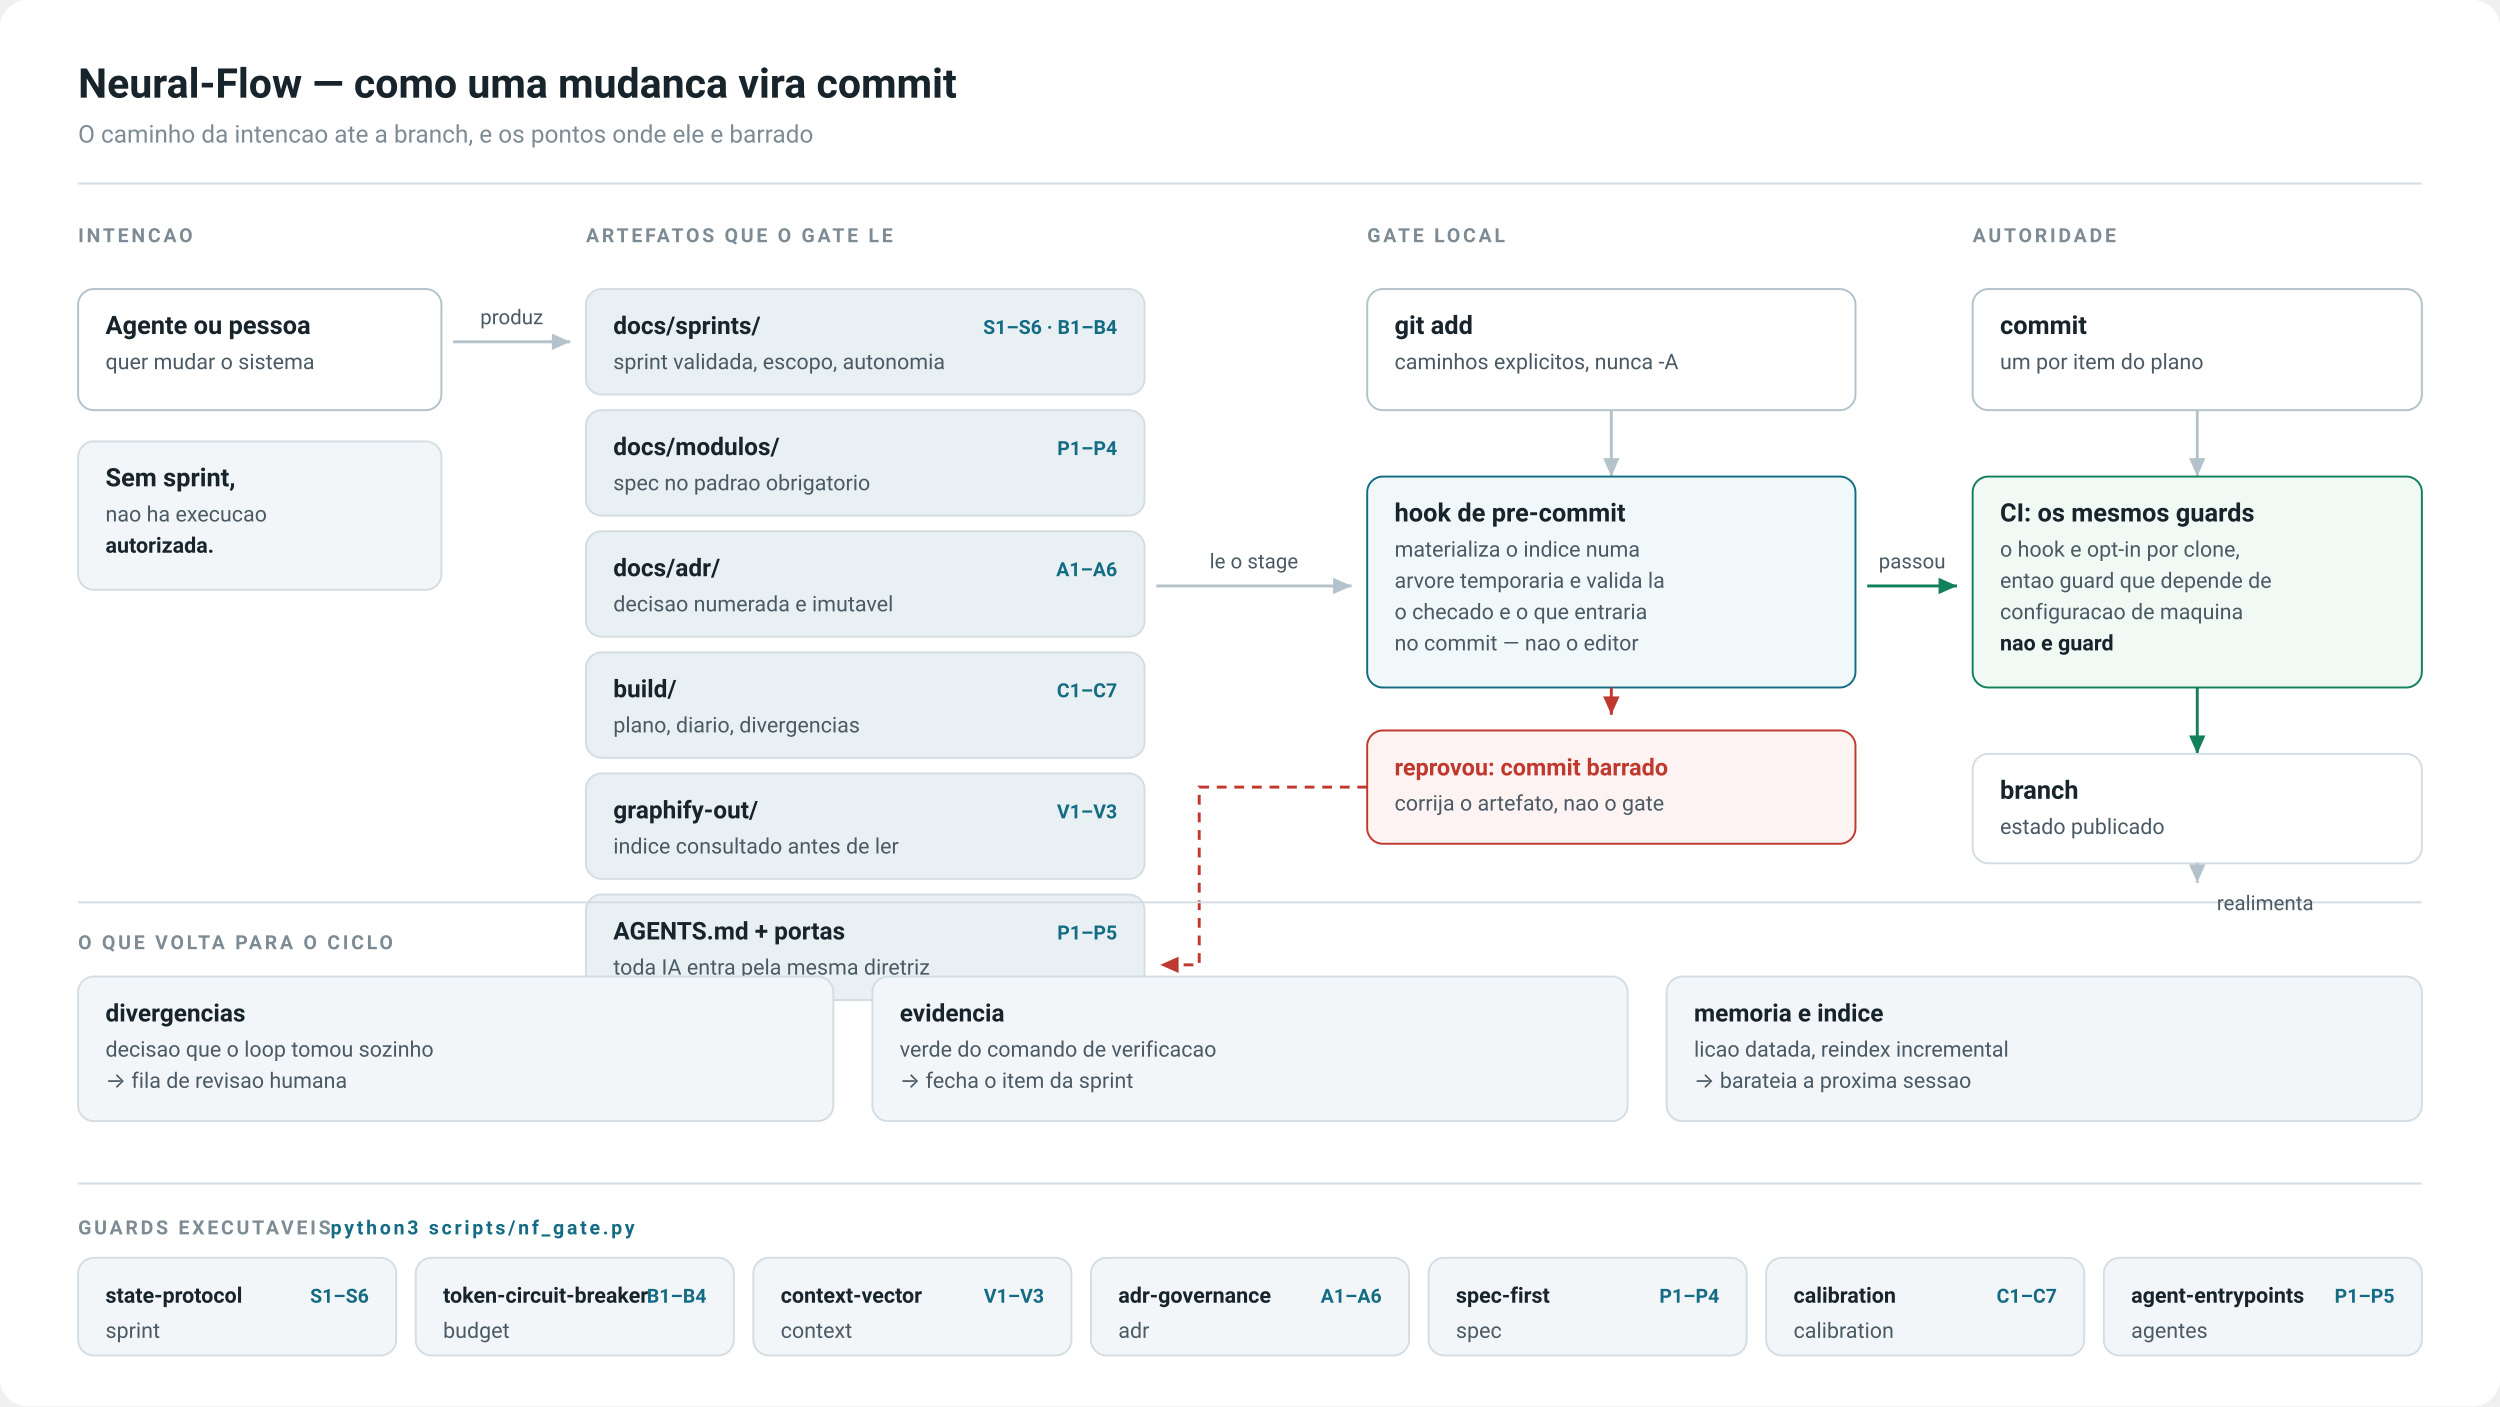
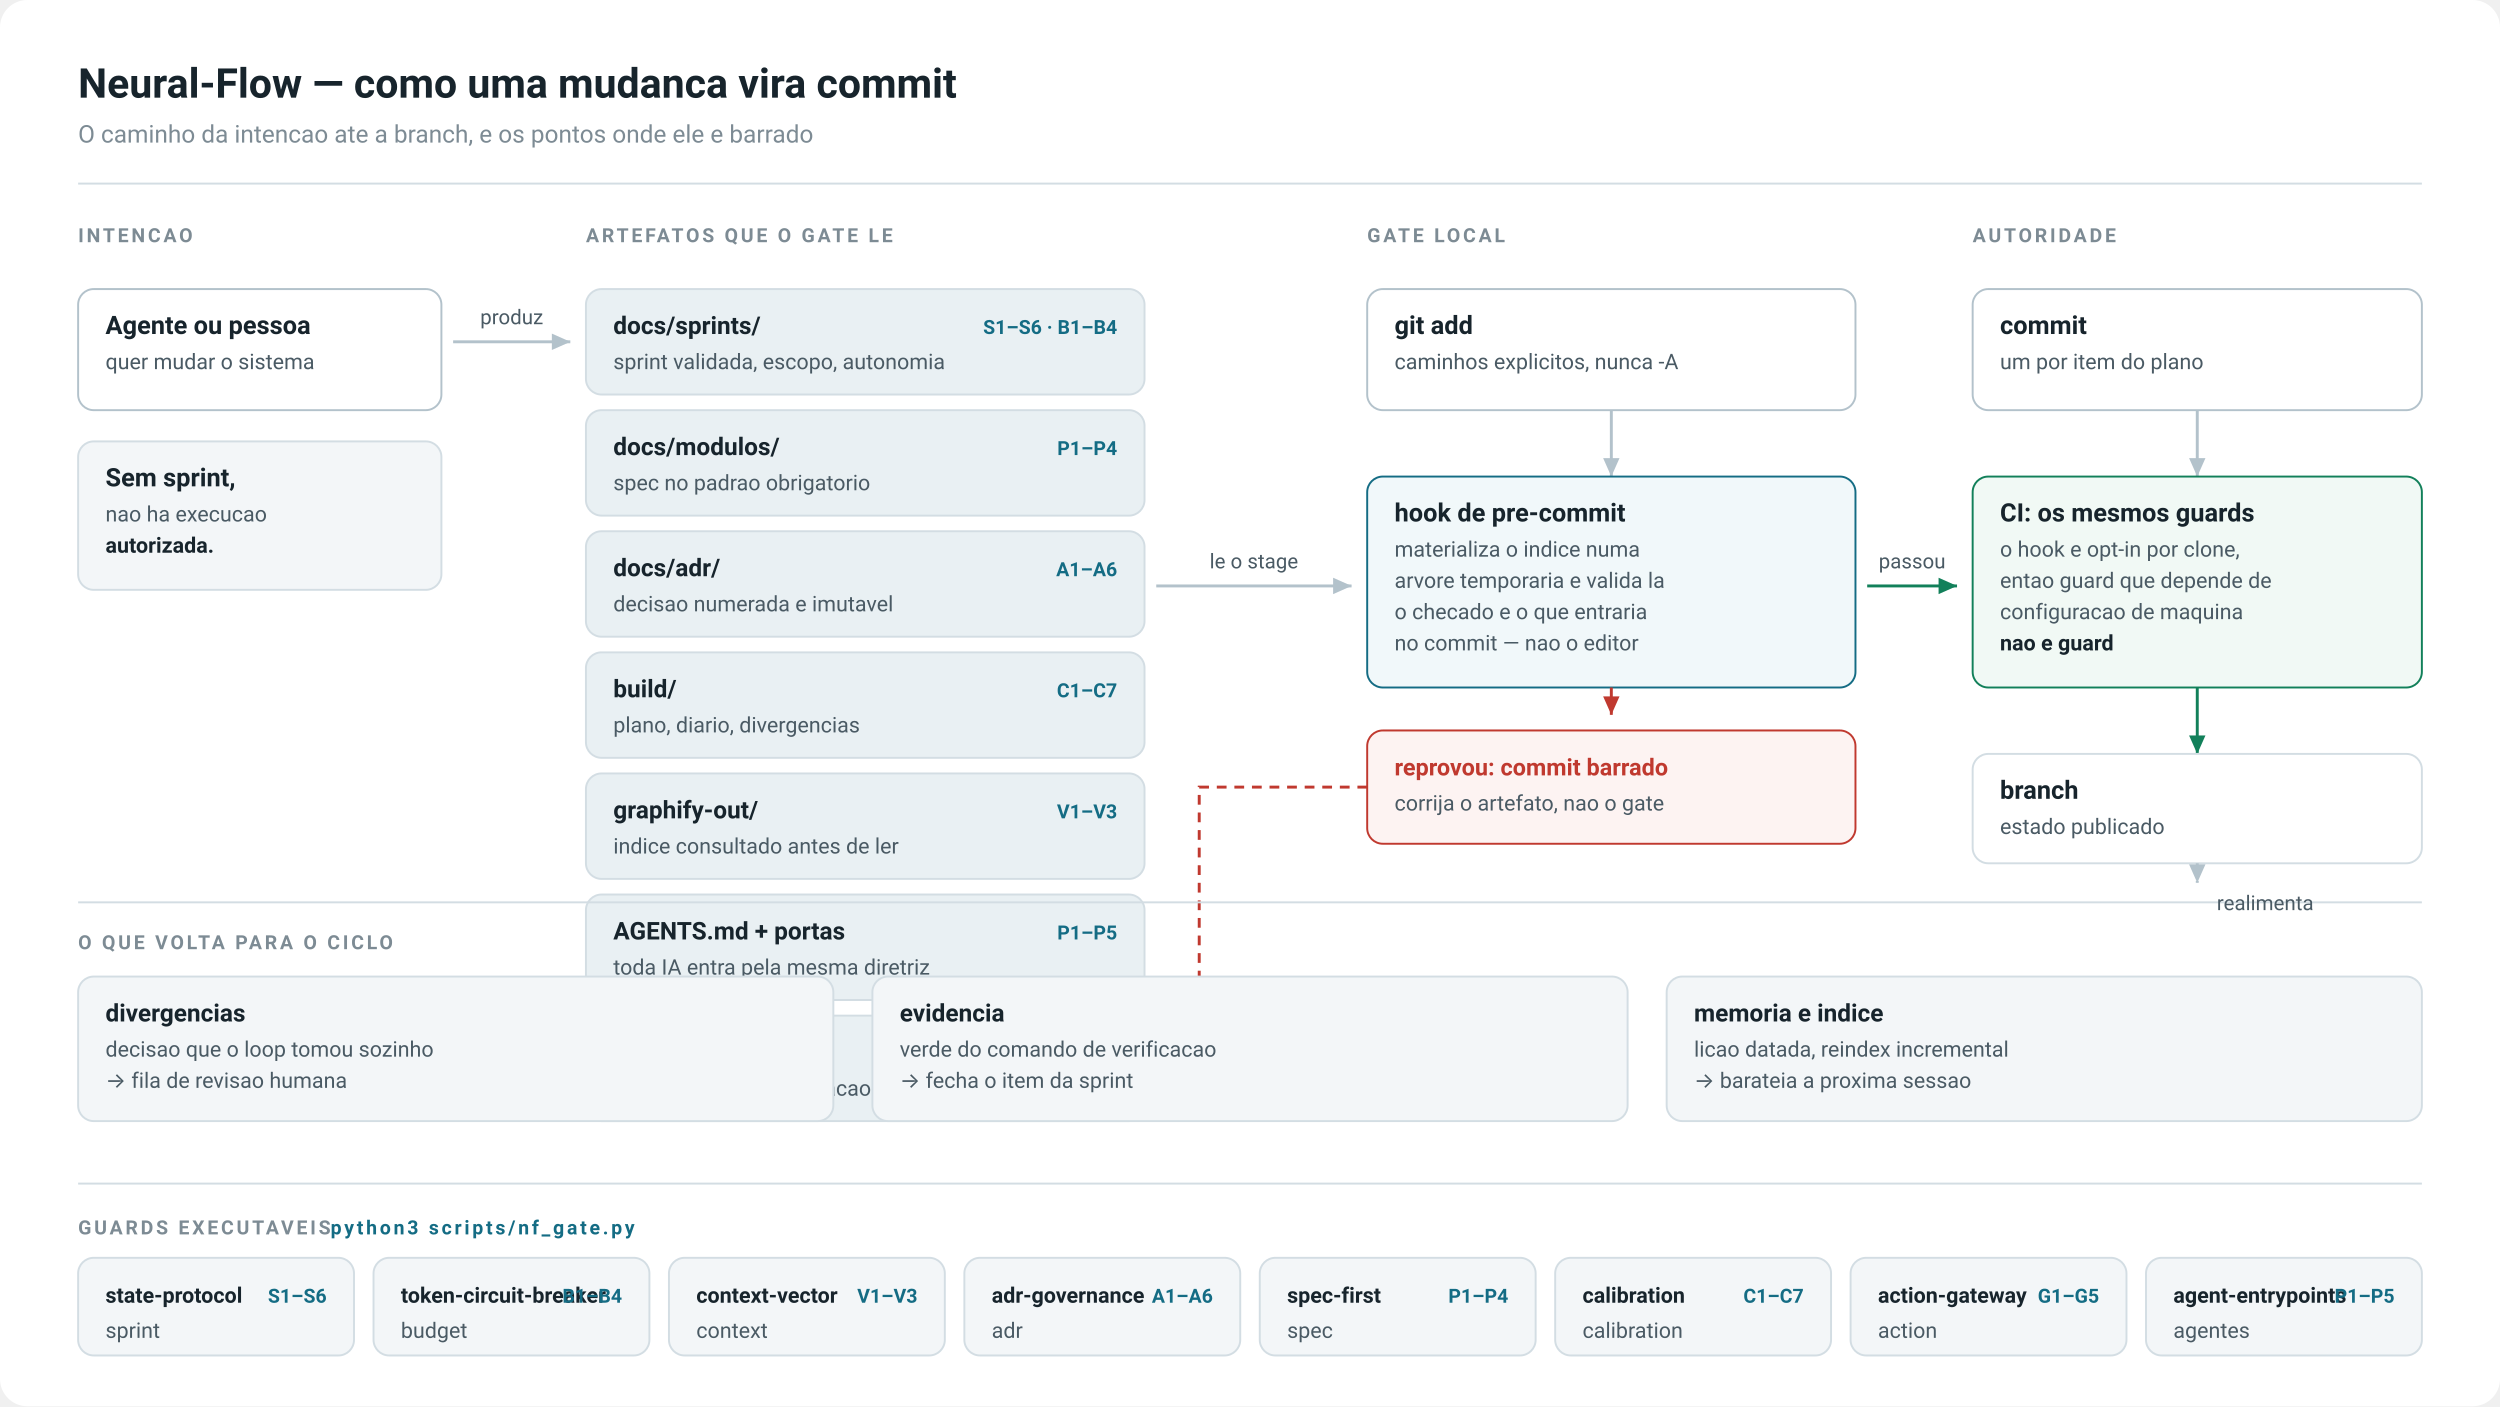
<svg xmlns="http://www.w3.org/2000/svg" viewBox="0 0 1280 720" width="1280" height="720" role="img" font-family="ui-sans-serif,-apple-system,&quot;Segoe UI&quot;,Roboto,sans-serif" aria-label="Caminho de uma mudanca no Neural-Flow: os artefatos do projeto sao lidos pelos guards; o hook de pre-commit valida o que esta em stage e barra o commit quando algum reprova; depois do push o CI revalida, porque o hook e opt-in por clone. Divergencias, evidencia e memoria realimentam o ciclo.">
  <defs>
    <marker id="seta" viewBox="0 0 10 10" refX="9" refY="5" markerWidth="7" markerHeight="7" orient="auto-start-reverse">
      <path d="M0,1 L9,5 L0,9 z" fill="#b3c2cb" />
    </marker>
    <marker id="seta-bloq" viewBox="0 0 10 10" refX="9" refY="5" markerWidth="7" markerHeight="7" orient="auto-start-reverse">
      <path d="M0,1 L9,5 L0,9 z" fill="#c0392f" />
    </marker>
    <marker id="seta-passa" viewBox="0 0 10 10" refX="9" refY="5" markerWidth="7" markerHeight="7" orient="auto-start-reverse">
      <path d="M0,1 L9,5 L0,9 z" fill="#12805a" />
    </marker>
  </defs>
  <rect width="1280" height="720" rx="14" fill="#ffffff" />
  <text x="40" y="50" font-size="21" font-weight="700" fill="#17242c">Neural-Flow — como uma mudanca vira commit</text>
  <text x="40" y="73" font-size="12.5" fill="#7d8b94">O caminho da intencao ate a branch, e os pontos onde ele e barrado</text>
  <line x1="40" y1="94" x2="1240" y2="94" stroke="#d3dde3" />
  <text x="40" y="124" font-size="10" font-weight="700" fill="#7d8b94" letter-spacing="1.4">INTENCAO</text>
  <rect x="40" y="148" width="186" height="62" rx="8" fill="#ffffff" stroke="#b3c2cb" stroke-width="1" />
  <text x="54" y="171" font-size="13" font-weight="620" fill="#17242c">Agente ou pessoa</text>
  <text x="54" y="189" font-size="11" fill="#4a5a64">quer mudar o sistema</text>
  <rect x="40" y="226" width="186" height="76" rx="8" fill="#f3f6f8" stroke="#d3dde3" stroke-width="1" />
  <text x="54" y="249" font-size="13" font-weight="620" fill="#17242c">Sem sprint,</text>
  <text x="54" y="267" font-size="11" fill="#4a5a64">nao ha execucao</text>
  <text x="54" y="283" font-size="11" font-weight="700" fill="#17242c">autorizada.</text>
  <text x="300" y="124" font-size="10" font-weight="700" fill="#7d8b94" letter-spacing="1.4">ARTEFATOS QUE O GATE LE</text>
  <rect x="300" y="148" width="286" height="54" rx="8" fill="#e9f0f3" stroke="#d3dde3" stroke-width="1" />
  <text x="314" y="171" font-size="12.5" font-weight="620" fill="#17242c">docs/sprints/</text>
  <text x="572" y="171" font-size="10" font-weight="700" fill="#146c84" text-anchor="end">S1–S6 · B1–B4</text>
  <text x="314" y="189" font-size="11" fill="#4a5a64">sprint validada, escopo, autonomia</text>
  <rect x="300" y="210" width="286" height="54" rx="8" fill="#e9f0f3" stroke="#d3dde3" stroke-width="1" />
  <text x="314" y="233" font-size="12.5" font-weight="620" fill="#17242c">docs/modulos/</text>
  <text x="572" y="233" font-size="10" font-weight="700" fill="#146c84" text-anchor="end">P1–P4</text>
  <text x="314" y="251" font-size="11" fill="#4a5a64">spec no padrao obrigatorio</text>
  <rect x="300" y="272" width="286" height="54" rx="8" fill="#e9f0f3" stroke="#d3dde3" stroke-width="1" />
  <text x="314" y="295" font-size="12.5" font-weight="620" fill="#17242c">docs/adr/</text>
  <text x="572" y="295" font-size="10" font-weight="700" fill="#146c84" text-anchor="end">A1–A6</text>
  <text x="314" y="313" font-size="11" fill="#4a5a64">decisao numerada e imutavel</text>
  <rect x="300" y="334" width="286" height="54" rx="8" fill="#e9f0f3" stroke="#d3dde3" stroke-width="1" />
  <text x="314" y="357" font-size="12.5" font-weight="620" fill="#17242c">build/</text>
  <text x="572" y="357" font-size="10" font-weight="700" fill="#146c84" text-anchor="end">C1–C7</text>
  <text x="314" y="375" font-size="11" fill="#4a5a64">plano, diario, divergencias</text>
  <rect x="300" y="396" width="286" height="54" rx="8" fill="#e9f0f3" stroke="#d3dde3" stroke-width="1" />
  <text x="314" y="419" font-size="12.5" font-weight="620" fill="#17242c">graphify-out/</text>
  <text x="572" y="419" font-size="10" font-weight="700" fill="#146c84" text-anchor="end">V1–V3</text>
  <text x="314" y="437" font-size="11" fill="#4a5a64">indice consultado antes de ler</text>
  <rect x="300" y="458" width="286" height="54" rx="8" fill="#e9f0f3" stroke="#d3dde3" stroke-width="1" />
  <text x="314" y="481" font-size="12.5" font-weight="620" fill="#17242c">AGENTS.md + portas</text>
  <text x="572" y="481" font-size="10" font-weight="700" fill="#146c84" text-anchor="end">P1–P5</text>
  <text x="314" y="499" font-size="11" fill="#4a5a64">toda IA entra pela mesma diretriz</text>
+   <rect x="300" y="520" width="286" height="54" rx="8" fill="#e9f0f3" stroke="#d3dde3" stroke-width="1" />
+   <text x="314" y="543" font-size="12.5" font-weight="620" fill="#17242c">action-policy.json</text>
+   <text x="572" y="543" font-size="10" font-weight="700" fill="#146c84" text-anchor="end">G1–G5</text>
+   <text x="314" y="561" font-size="11" fill="#4a5a64">allowlist, risco e aprovacao humana</text>
  <line x1="232" y1="175" x2="292" y2="175" stroke="#b3c2cb" stroke-width="1.5" marker-end="url(#seta)" />
  <text x="262.0" y="166.0" font-size="10.5" fill="#4a5a64" text-anchor="middle">produz</text>
  <text x="700" y="124" font-size="10" font-weight="700" fill="#7d8b94" letter-spacing="1.4">GATE LOCAL</text>
  <rect x="700" y="148" width="250" height="62" rx="8" fill="#ffffff" stroke="#b3c2cb" stroke-width="1" />
  <text x="714" y="171" font-size="13" font-weight="620" fill="#17242c">git add</text>
  <text x="714" y="189" font-size="11" fill="#4a5a64">caminhos explicitos, nunca -A</text>
  <line x1="825.0" y1="210" x2="825.0" y2="244" stroke="#b3c2cb" stroke-width="1.5" marker-end="url(#seta)" />
  <rect x="700" y="244" width="250" height="108" rx="8" fill="#f1f8fa" stroke="#146c84" stroke-width="1" />
  <text x="714" y="267" font-size="13" font-weight="620" fill="#17242c">hook de pre-commit</text>
  <text x="714" y="285" font-size="11" fill="#4a5a64">materializa o indice numa</text>
  <text x="714" y="301" font-size="11" fill="#4a5a64">arvore temporaria e valida la</text>
  <text x="714" y="317" font-size="11" fill="#4a5a64">o checado e o que entraria</text>
  <text x="714" y="333" font-size="11" fill="#4a5a64">no commit — nao o editor</text>
  <line x1="592" y1="300" x2="692" y2="300" stroke="#b3c2cb" stroke-width="1.5" marker-end="url(#seta)" />
  <text x="642.0" y="291.0" font-size="10.5" fill="#4a5a64" text-anchor="middle">le o stage</text>
  <line x1="825.0" y1="352" x2="825.0" y2="366" stroke="#c0392f" stroke-width="1.5" marker-end="url(#seta-bloq)" />
  <rect x="700" y="374" width="250" height="58" rx="8" fill="#fdf3f2" stroke="#c0392f" stroke-width="1" />
  <text x="714" y="397" font-size="12" font-weight="620" fill="#c0392f">reprovou: commit barrado</text>
  <text x="714" y="415" font-size="11" fill="#4a5a64">corrija o artefato, nao o gate</text>
-   <path d="M700 403 L614 403 L614 494 L594 494" fill="none" stroke="#c0392f" stroke-width="1.5" stroke-dasharray="5 4" marker-end="url(#seta-bloq)" />
+   <path d="M700 403 L614 403 L614 556 L594 556" fill="none" stroke="#c0392f" stroke-width="1.5" stroke-dasharray="5 4" marker-end="url(#seta-bloq)" />
  <text x="1010" y="124" font-size="10" font-weight="700" fill="#7d8b94" letter-spacing="1.4">AUTORIDADE</text>
  <line x1="956" y1="300" x2="1002" y2="300" stroke="#12805a" stroke-width="1.5" marker-end="url(#seta-passa)" />
  <text x="979.0" y="291.0" font-size="10.5" fill="#4a5a64" text-anchor="middle">passou</text>
  <rect x="1010" y="148" width="230" height="62" rx="8" fill="#ffffff" stroke="#b3c2cb" stroke-width="1" />
  <text x="1024" y="171" font-size="13" font-weight="620" fill="#17242c">commit</text>
  <text x="1024" y="189" font-size="11" fill="#4a5a64">um por item do plano</text>
  <line x1="1125.0" y1="210" x2="1125.0" y2="244" stroke="#b3c2cb" stroke-width="1.5" marker-end="url(#seta)" />
  <rect x="1010" y="244" width="230" height="108" rx="8" fill="#f1f9f5" stroke="#12805a" stroke-width="1" />
  <text x="1024" y="267" font-size="13" font-weight="620" fill="#17242c">CI: os mesmos guards</text>
  <text x="1024" y="285" font-size="11" fill="#4a5a64">o hook e opt-in por clone,</text>
  <text x="1024" y="301" font-size="11" fill="#4a5a64">entao guard que depende de</text>
  <text x="1024" y="317" font-size="11" fill="#4a5a64">configuracao de maquina</text>
  <text x="1024" y="333" font-size="11" font-weight="700" fill="#17242c">nao e guard</text>
  <line x1="1125.0" y1="352" x2="1125.0" y2="386" stroke="#12805a" stroke-width="1.5" marker-end="url(#seta-passa)" />
  <rect x="1010" y="386" width="230" height="56" rx="8" fill="#ffffff" stroke="#d3dde3" stroke-width="1" />
  <text x="1024" y="409" font-size="13" font-weight="620" fill="#17242c">branch</text>
  <text x="1024" y="427" font-size="11" fill="#4a5a64">estado publicado</text>
  <line x1="40" y1="462" x2="1240" y2="462" stroke="#d3dde3" />
  <text x="40" y="486" font-size="10" font-weight="700" fill="#7d8b94" letter-spacing="1.4">O QUE VOLTA PARA O CICLO</text>
  <rect x="40" y="500" width="386.667" height="74" rx="8" fill="#f3f6f8" stroke="#d3dde3" stroke-width="1" />
  <text x="54" y="523" font-size="12.5" font-weight="620" fill="#17242c">divergencias</text>
  <text x="54" y="541" font-size="11" fill="#4a5a64">decisao que o loop tomou sozinho</text>
  <text x="54" y="557" font-size="11" fill="#4a5a64">→ fila de revisao humana</text>
  <rect x="446.667" y="500" width="386.667" height="74" rx="8" fill="#f3f6f8" stroke="#d3dde3" stroke-width="1" />
  <text x="460.667" y="523" font-size="12.5" font-weight="620" fill="#17242c">evidencia</text>
  <text x="460.667" y="541" font-size="11" fill="#4a5a64">verde do comando de verificacao</text>
  <text x="460.667" y="557" font-size="11" fill="#4a5a64">→ fecha o item da sprint</text>
  <rect x="853.333" y="500" width="386.667" height="74" rx="8" fill="#f3f6f8" stroke="#d3dde3" stroke-width="1" />
  <text x="867.333" y="523" font-size="12.5" font-weight="620" fill="#17242c">memoria e indice</text>
  <text x="867.333" y="541" font-size="11" fill="#4a5a64">licao datada, reindex incremental</text>
  <text x="867.333" y="557" font-size="11" fill="#4a5a64">→ barateia a proxima sessao</text>
  <line x1="1125.0" y1="442" x2="1125.0" y2="452" stroke="#b3c2cb" stroke-width="1.5" stroke-dasharray="5 4" marker-end="url(#seta)" />
  <text x="1135.0" y="466" font-size="10.5" fill="#4a5a64">realimenta</text>
  <line x1="40" y1="606" x2="1240" y2="606" stroke="#d3dde3" />
  <text x="40" y="632" font-size="10" font-weight="700" fill="#7d8b94" letter-spacing="1.4">GUARDS EXECUTAVEIS<tspan fill="#146c84">   python3 scripts/nf_gate.py</tspan>
  </text>
-   <rect x="40" y="644" width="162.857" height="50" rx="8" fill="#f3f6f8" stroke="#d3dde3" stroke-width="1" />
+   <rect x="40" y="644" width="141.25" height="50" rx="8" fill="#f3f6f8" stroke="#d3dde3" stroke-width="1" />
  <text x="54" y="667" font-size="11" font-weight="620" fill="#17242c">state-protocol</text>
-   <text x="188.857" y="667" font-size="10" font-weight="700" fill="#146c84" text-anchor="end">S1–S6</text>
+   <text x="167.25" y="667" font-size="10" font-weight="700" fill="#146c84" text-anchor="end">S1–S6</text>
  <text x="54" y="685" font-size="11" fill="#4a5a64">sprint</text>
-   <rect x="212.857" y="644" width="162.857" height="50" rx="8" fill="#f3f6f8" stroke="#d3dde3" stroke-width="1" />
-   <text x="226.857" y="667" font-size="11" font-weight="620" fill="#17242c">token-circuit-breaker</text>
-   <text x="361.714" y="667" font-size="10" font-weight="700" fill="#146c84" text-anchor="end">B1–B4</text>
-   <text x="226.857" y="685" font-size="11" fill="#4a5a64">budget</text>
-   <rect x="385.714" y="644" width="162.857" height="50" rx="8" fill="#f3f6f8" stroke="#d3dde3" stroke-width="1" />
-   <text x="399.714" y="667" font-size="11" font-weight="620" fill="#17242c">context-vector</text>
-   <text x="534.571" y="667" font-size="10" font-weight="700" fill="#146c84" text-anchor="end">V1–V3</text>
-   <text x="399.714" y="685" font-size="11" fill="#4a5a64">context</text>
-   <rect x="558.571" y="644" width="162.857" height="50" rx="8" fill="#f3f6f8" stroke="#d3dde3" stroke-width="1" />
-   <text x="572.571" y="667" font-size="11" font-weight="620" fill="#17242c">adr-governance</text>
-   <text x="707.429" y="667" font-size="10" font-weight="700" fill="#146c84" text-anchor="end">A1–A6</text>
-   <text x="572.571" y="685" font-size="11" fill="#4a5a64">adr</text>
-   <rect x="731.429" y="644" width="162.857" height="50" rx="8" fill="#f3f6f8" stroke="#d3dde3" stroke-width="1" />
-   <text x="745.429" y="667" font-size="11" font-weight="620" fill="#17242c">spec-first</text>
-   <text x="880.286" y="667" font-size="10" font-weight="700" fill="#146c84" text-anchor="end">P1–P4</text>
-   <text x="745.429" y="685" font-size="11" fill="#4a5a64">spec</text>
-   <rect x="904.286" y="644" width="162.857" height="50" rx="8" fill="#f3f6f8" stroke="#d3dde3" stroke-width="1" />
-   <text x="918.286" y="667" font-size="11" font-weight="620" fill="#17242c">calibration</text>
-   <text x="1053.143" y="667" font-size="10" font-weight="700" fill="#146c84" text-anchor="end">C1–C7</text>
-   <text x="918.286" y="685" font-size="11" fill="#4a5a64">calibration</text>
-   <rect x="1077.143" y="644" width="162.857" height="50" rx="8" fill="#f3f6f8" stroke="#d3dde3" stroke-width="1" />
-   <text x="1091.143" y="667" font-size="11" font-weight="620" fill="#17242c">agent-entrypoints</text>
+   <rect x="191.25" y="644" width="141.25" height="50" rx="8" fill="#f3f6f8" stroke="#d3dde3" stroke-width="1" />
+   <text x="205.25" y="667" font-size="11" font-weight="620" fill="#17242c">token-circuit-breaker</text>
+   <text x="318.5" y="667" font-size="10" font-weight="700" fill="#146c84" text-anchor="end">B1–B4</text>
+   <text x="205.25" y="685" font-size="11" fill="#4a5a64">budget</text>
+   <rect x="342.5" y="644" width="141.25" height="50" rx="8" fill="#f3f6f8" stroke="#d3dde3" stroke-width="1" />
+   <text x="356.5" y="667" font-size="11" font-weight="620" fill="#17242c">context-vector</text>
+   <text x="469.75" y="667" font-size="10" font-weight="700" fill="#146c84" text-anchor="end">V1–V3</text>
+   <text x="356.5" y="685" font-size="11" fill="#4a5a64">context</text>
+   <rect x="493.75" y="644" width="141.25" height="50" rx="8" fill="#f3f6f8" stroke="#d3dde3" stroke-width="1" />
+   <text x="507.75" y="667" font-size="11" font-weight="620" fill="#17242c">adr-governance</text>
+   <text x="621.0" y="667" font-size="10" font-weight="700" fill="#146c84" text-anchor="end">A1–A6</text>
+   <text x="507.75" y="685" font-size="11" fill="#4a5a64">adr</text>
+   <rect x="645.0" y="644" width="141.25" height="50" rx="8" fill="#f3f6f8" stroke="#d3dde3" stroke-width="1" />
+   <text x="659.0" y="667" font-size="11" font-weight="620" fill="#17242c">spec-first</text>
+   <text x="772.25" y="667" font-size="10" font-weight="700" fill="#146c84" text-anchor="end">P1–P4</text>
+   <text x="659.0" y="685" font-size="11" fill="#4a5a64">spec</text>
+   <rect x="796.25" y="644" width="141.25" height="50" rx="8" fill="#f3f6f8" stroke="#d3dde3" stroke-width="1" />
+   <text x="810.25" y="667" font-size="11" font-weight="620" fill="#17242c">calibration</text>
+   <text x="923.5" y="667" font-size="10" font-weight="700" fill="#146c84" text-anchor="end">C1–C7</text>
+   <text x="810.25" y="685" font-size="11" fill="#4a5a64">calibration</text>
+   <rect x="947.5" y="644" width="141.25" height="50" rx="8" fill="#f3f6f8" stroke="#d3dde3" stroke-width="1" />
+   <text x="961.5" y="667" font-size="11" font-weight="620" fill="#17242c">action-gateway</text>
+   <text x="1074.75" y="667" font-size="10" font-weight="700" fill="#146c84" text-anchor="end">G1–G5</text>
+   <text x="961.5" y="685" font-size="11" fill="#4a5a64">action</text>
+   <rect x="1098.75" y="644" width="141.25" height="50" rx="8" fill="#f3f6f8" stroke="#d3dde3" stroke-width="1" />
+   <text x="1112.75" y="667" font-size="11" font-weight="620" fill="#17242c">agent-entrypoints</text>
  <text x="1226.0" y="667" font-size="10" font-weight="700" fill="#146c84" text-anchor="end">P1–P5</text>
-   <text x="1091.143" y="685" font-size="11" fill="#4a5a64">agentes</text>
+   <text x="1112.75" y="685" font-size="11" fill="#4a5a64">agentes</text>
</svg>
